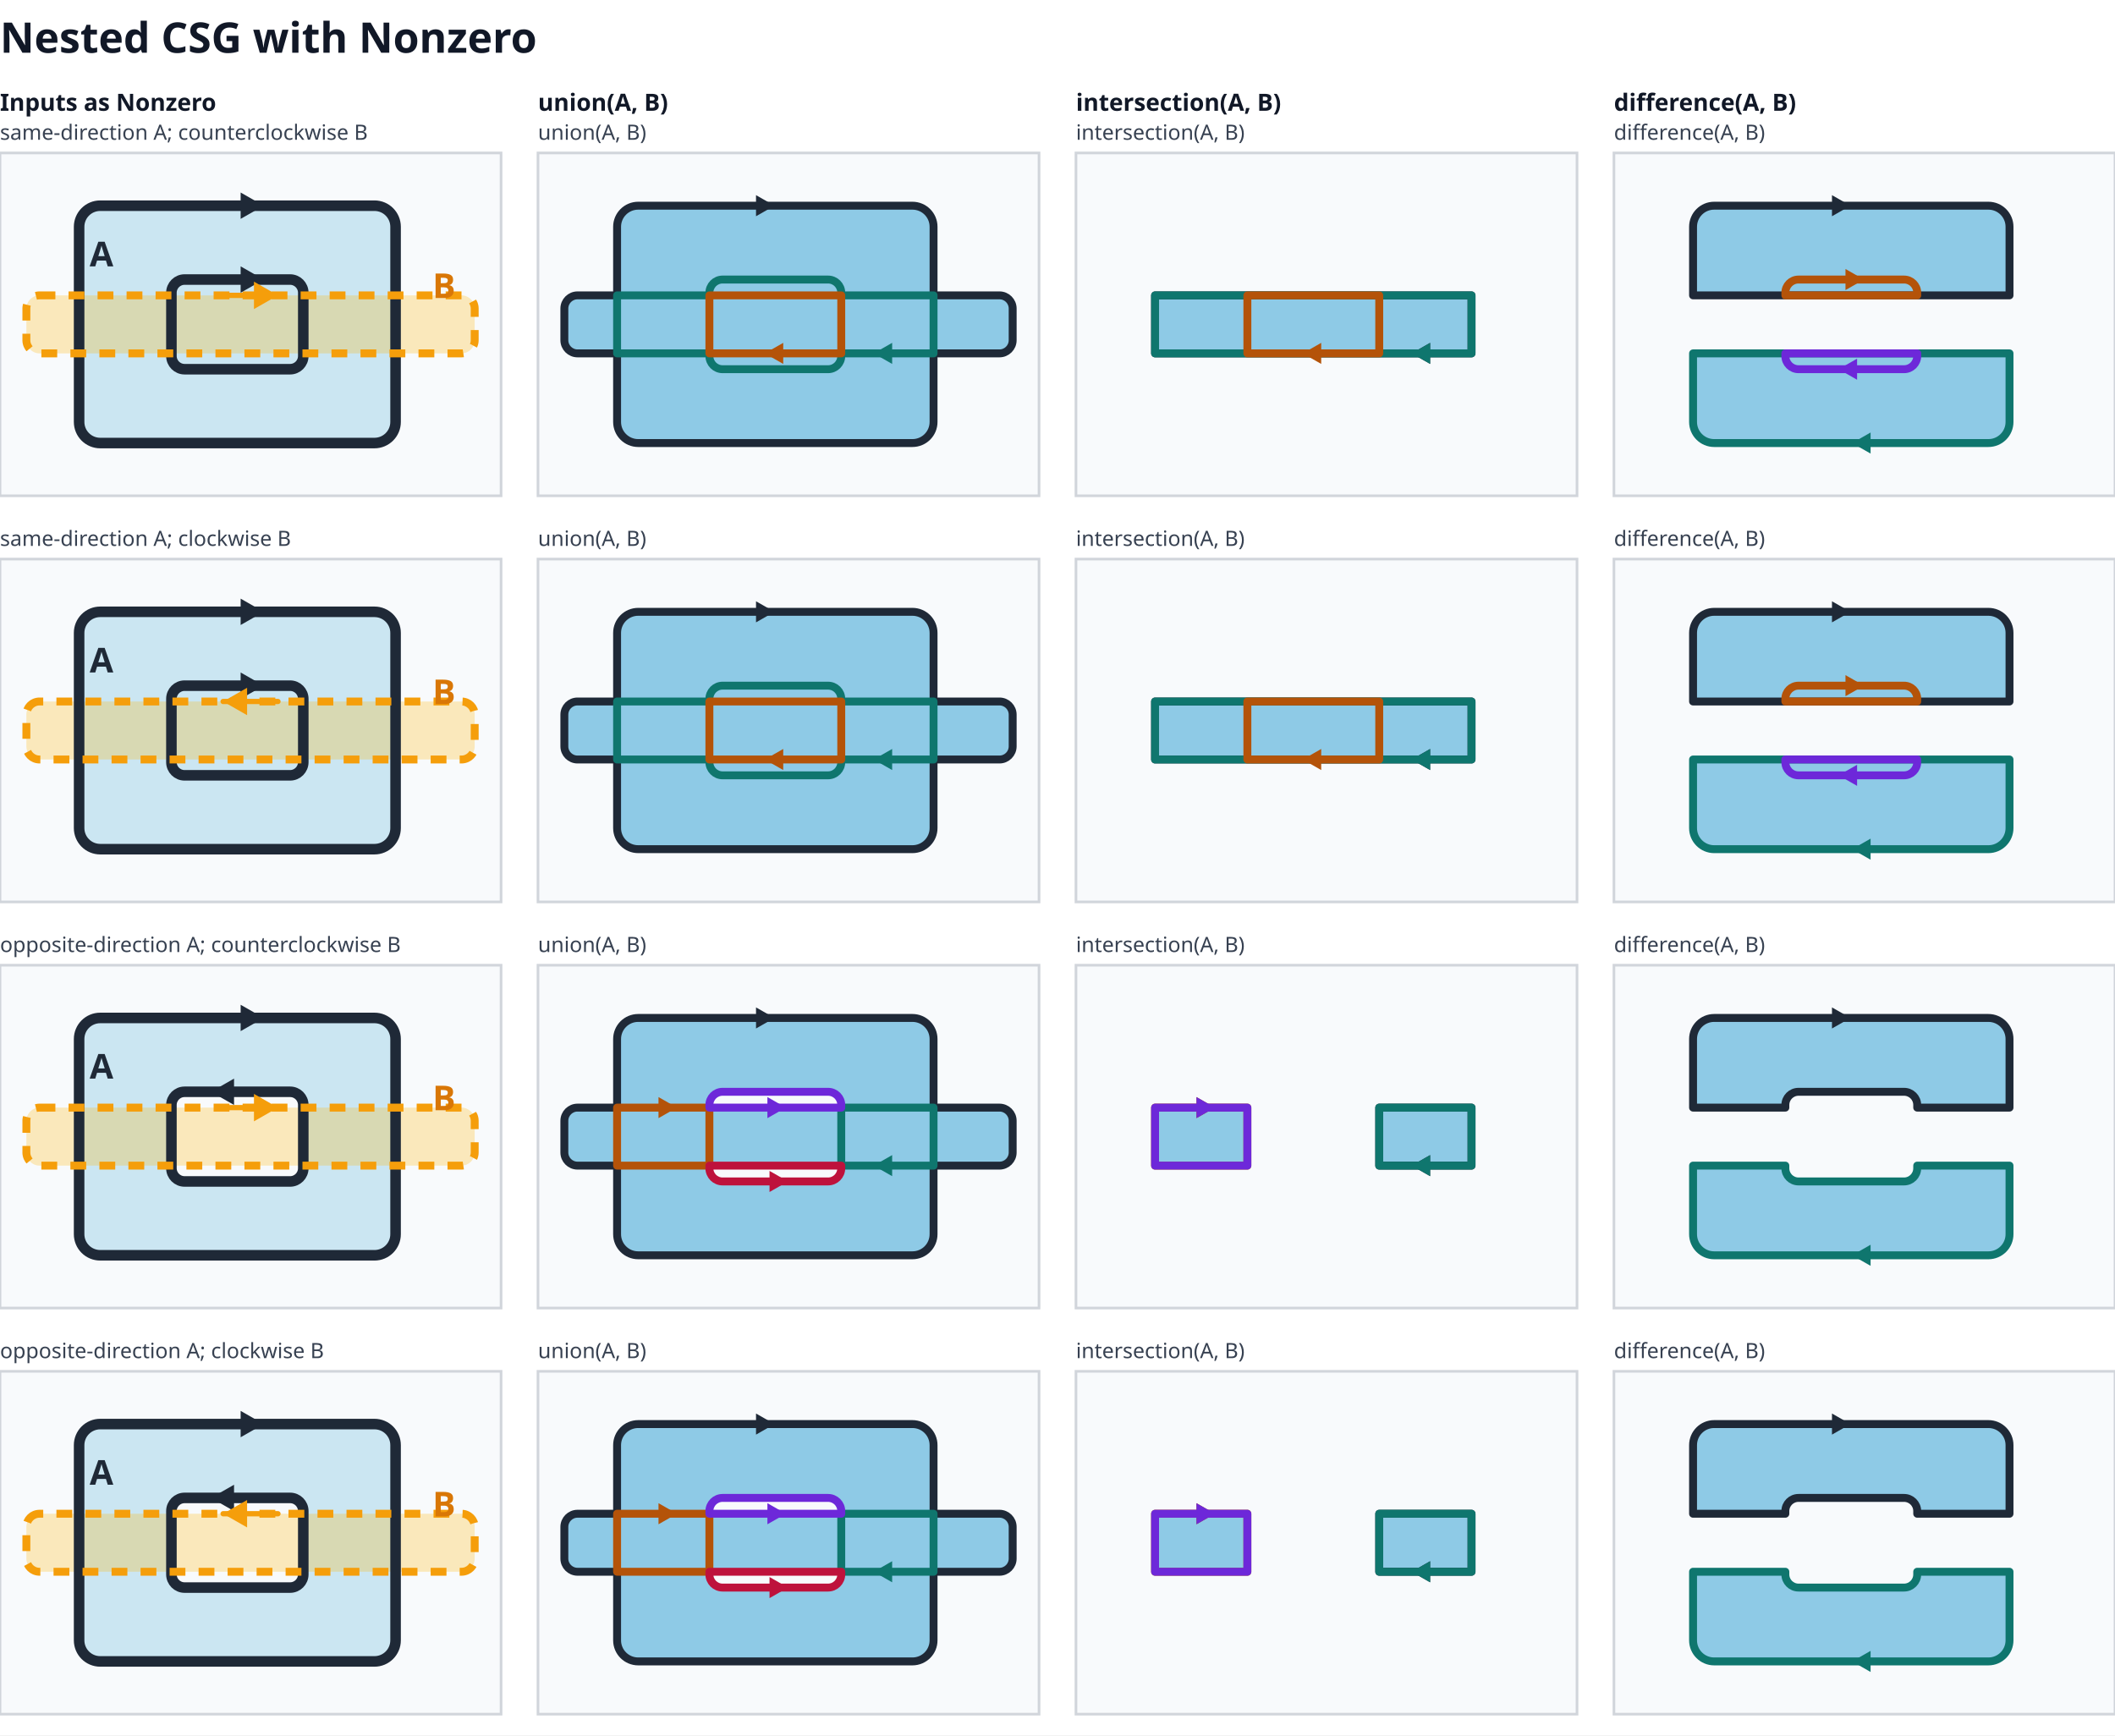
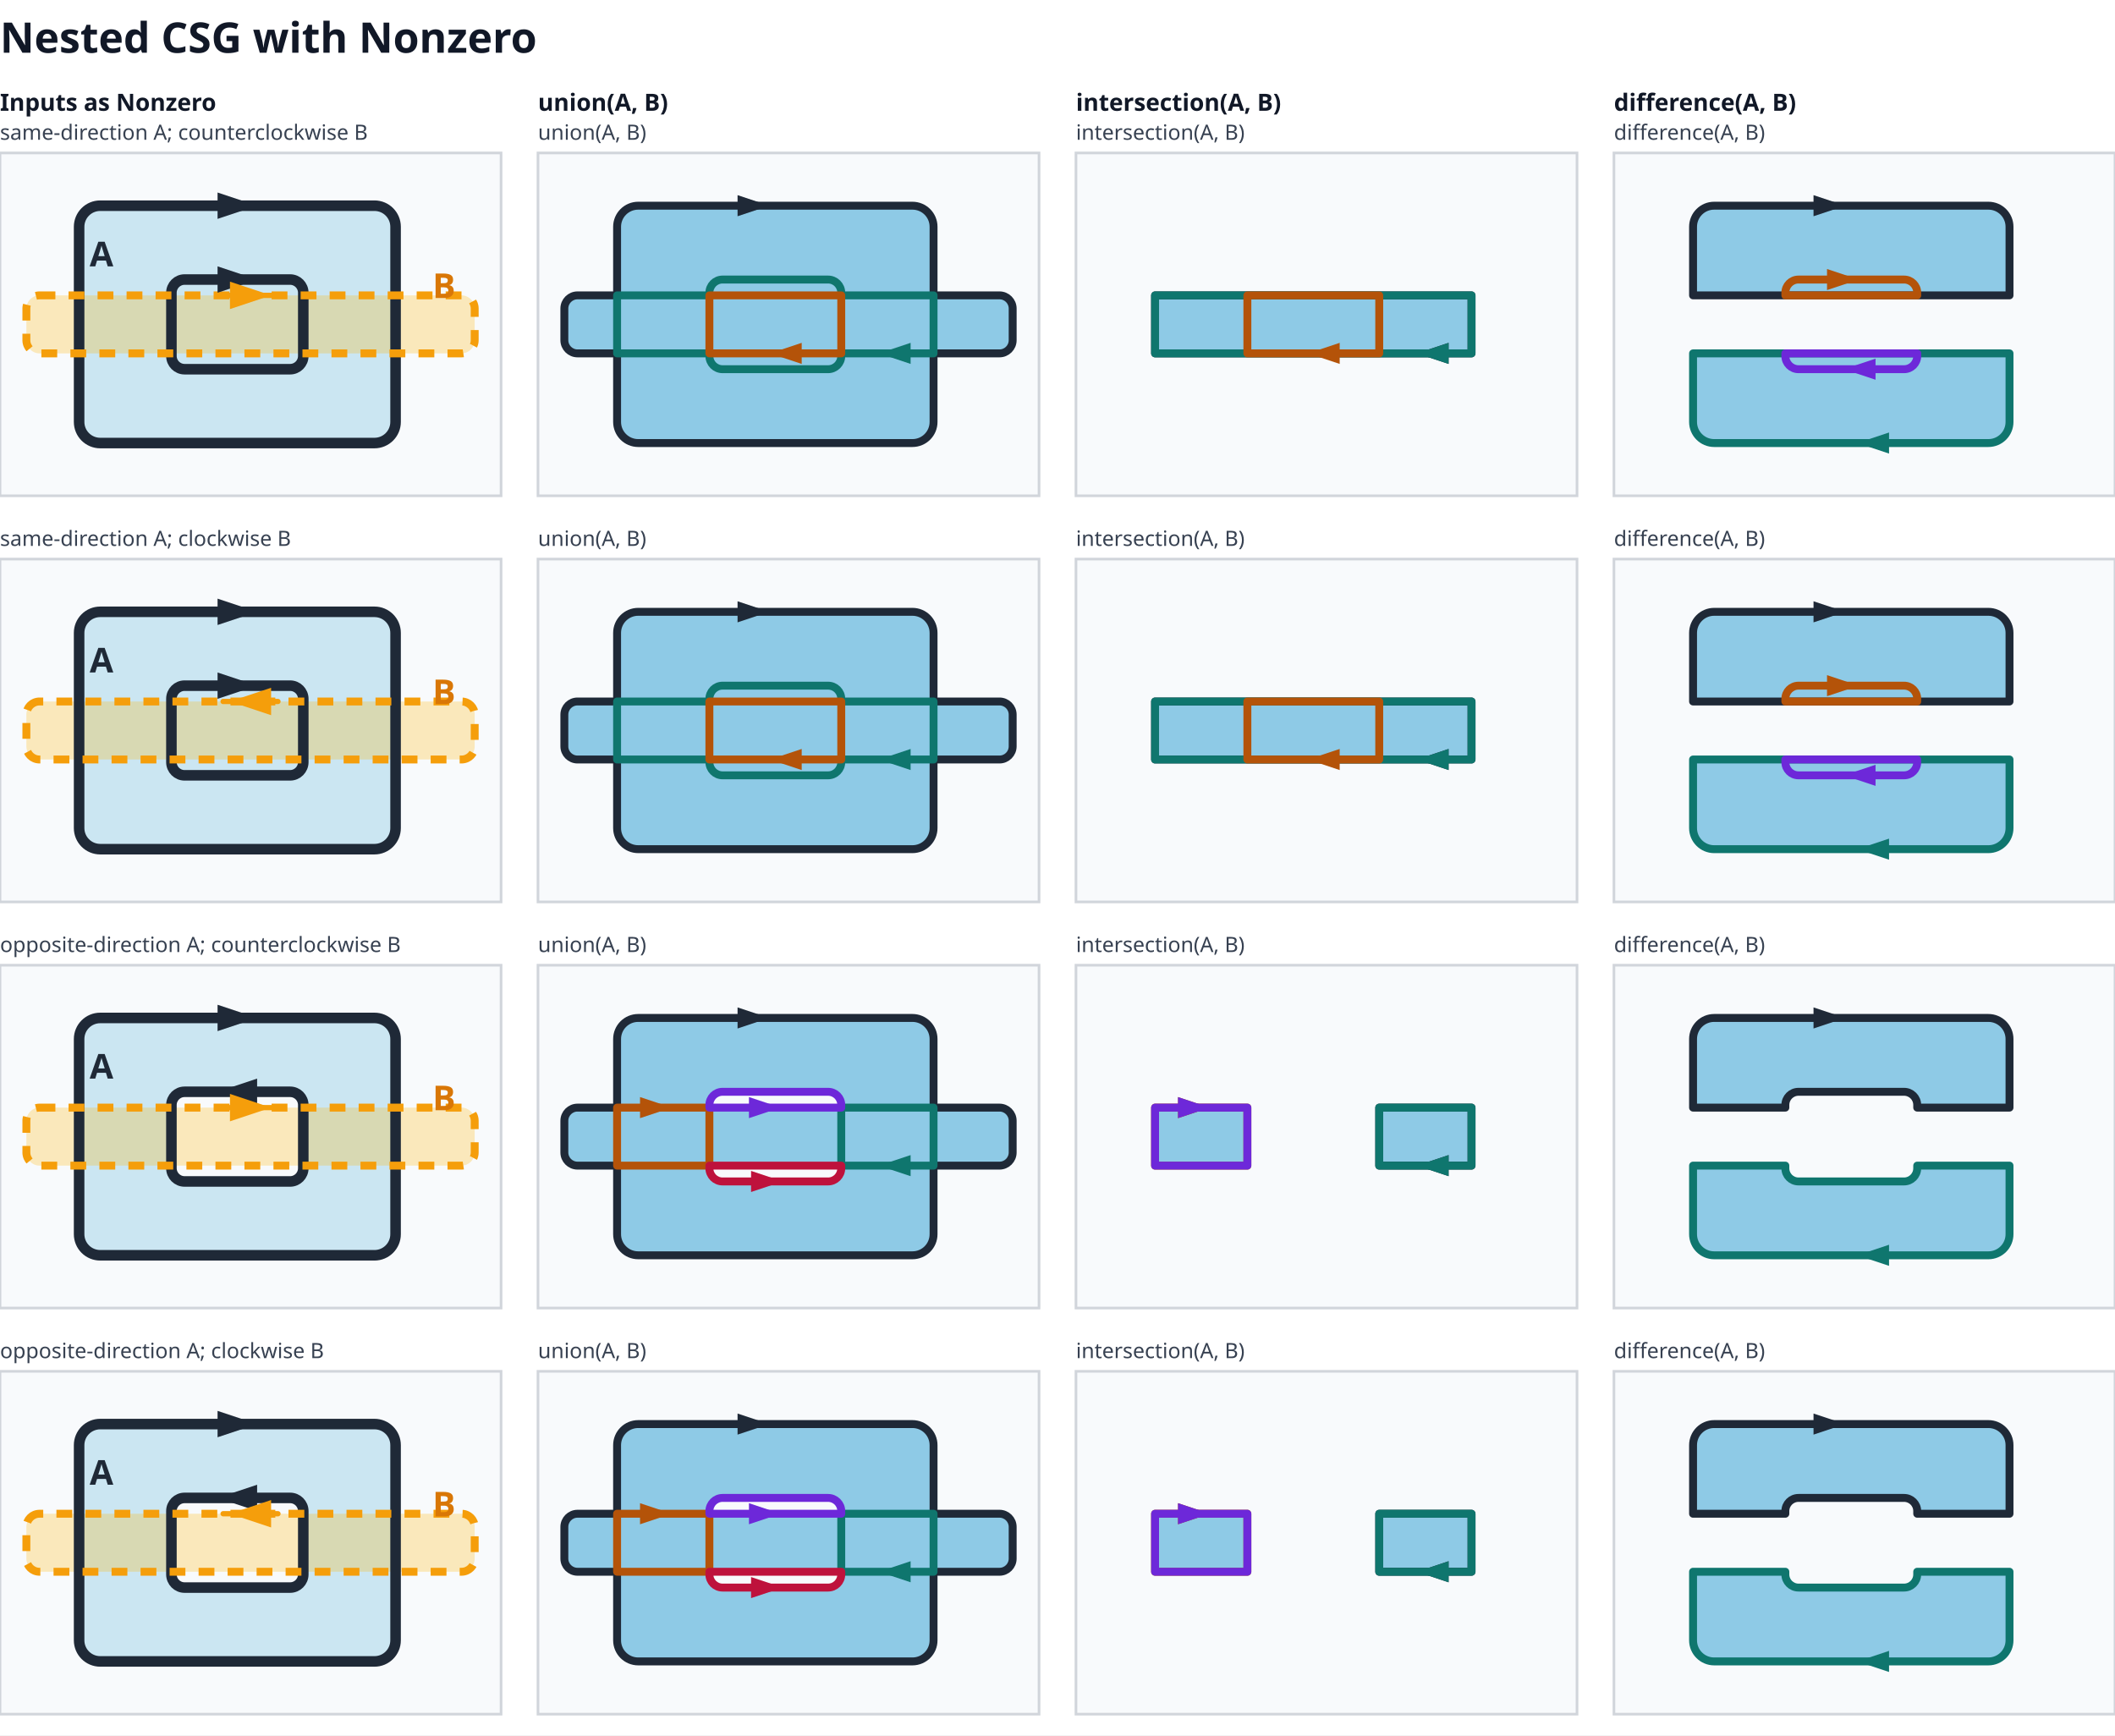
<svg xmlns="http://www.w3.org/2000/svg" viewBox="0 0 802 658">
  <rect x="0" y="0" width="802" height="658" style="fill: #ffffff; stroke: none" />
  <text x="0" y="20" font-size="16" style="fill: #111827; font-family: system-ui, sans-serif; font-weight: 700">Nested CSG with Nonzero</text>
  <text x="0" y="42" font-size="9" style="fill: #111827; font-family: system-ui, sans-serif; font-weight: 700">Inputs as Nonzero</text>
  <text x="204" y="42" font-size="9" style="fill: #111827; font-family: system-ui, sans-serif; font-weight: 700">union(A, B)</text>
  <text x="408" y="42" font-size="9" style="fill: #111827; font-family: system-ui, sans-serif; font-weight: 700">intersection(A, B)</text>
  <text x="612" y="42" font-size="9" style="fill: #111827; font-family: system-ui, sans-serif; font-weight: 700">difference(A, B)</text>
  <rect x="0" y="58" width="190" height="130" style="fill: #f8fafc; stroke: #d1d5db; stroke-width: 1" />
  <text x="0" y="53" font-size="8" style="fill: #374151; font-family: system-ui, sans-serif">same-direction A; counterclockwise B</text>
  <path d="M 38 78 H 142 A 8 8 0 0 1 150 86 V 160 A 8 8 0 0 1 142 168 H 38 A 8 8 0 0 1 30 160 V 86 A 8 8 0 0 1 38 78 Z M 70 106 H 110 A 5 5 0 0 1 115 111 V 135 A 5 5 0 0 1 110 140 H 70 A 5 5 0 0 1 65 135 V 111 A 5 5 0 0 1 70 106 Z" style="fill: rgba(142, 202, 230, 0.42); fill-rule: nonzero; stroke: none" />
  <path d="M 15 112 H 175 A 5 5 0 0 1 180 117 V 129 A 5 5 0 0 1 175 134 H 15 A 5 5 0 0 1 10 129 V 117 A 5 5 0 0 1 15 112 Z" style="fill: rgba(255, 183, 3, 0.26); fill-rule: nonzero; stroke: none" />
  <path d="M 38 78 H 142 A 8 8 0 0 1 150 86 V 160 A 8 8 0 0 1 142 168 H 38 A 8 8 0 0 1 30 160 V 86 A 8 8 0 0 1 38 78 Z M 70 106 H 110 A 5 5 0 0 1 115 111 V 135 A 5 5 0 0 1 110 140 H 70 A 5 5 0 0 1 65 135 V 111 A 5 5 0 0 1 70 106 Z" style="fill: none; stroke: #1f2937; stroke-width: 4; stroke-linejoin: round" />
  <path d="M 15 112 H 175 A 5 5 0 0 1 180 117 V 129 A 5 5 0 0 1 175 134 H 15 A 5 5 0 0 1 10 129 V 117 A 5 5 0 0 1 15 112 Z" style="fill: none; stroke: #f59e0b; stroke-width: 3; stroke-dasharray: 6 5; stroke-linejoin: round" />
  <text x="34" y="101" font-size="13" style="fill: #1f2937; font-family: system-ui, sans-serif; font-weight: 700">A</text>
  <text x="164" y="113" font-size="13" style="fill: #d97706; font-family: system-ui, sans-serif; font-weight: 700">B</text>
  <path d="M 80 78 H 100" style="fill: none; stroke: #1f2937; stroke-width: 2; stroke-linecap: round" />
-   <path d="M 100 78 L 91.25 83 V 73 Z" style="fill: #1f2937; stroke: none" />
+   <path d="M 97.5 78 L 82.5 83 V 73 Z" style="fill: #1f2937; stroke: none" />
  <path d="M 80 106 H 100" style="fill: none; stroke: #1f2937; stroke-width: 2; stroke-linecap: round" />
-   <path d="M 100 106 L 91.25 111 V 101 Z" style="fill: #1f2937; stroke: none" />
+   <path d="M 97.5 106 L 82.5 111 V 101 Z" style="fill: #1f2937; stroke: none" />
  <path d="M 84.6 112 H 105.4" style="fill: none; stroke: #f59e0b; stroke-width: 2; stroke-linecap: round" />
-   <path d="M 105.4 112 L 96.3 117.2 V 106.8 Z" style="fill: #f59e0b; stroke: none" />
+   <path d="M 102.8 112 L 87.2 117.2 V 106.8 Z" style="fill: #f59e0b; stroke: none" />
  <rect x="204" y="58" width="190" height="130" style="fill: #f8fafc; stroke: #d1d5db; stroke-width: 1" />
  <text x="204" y="53" font-size="8" style="fill: #374151; font-family: system-ui, sans-serif">union(A, B)</text>
  <path d="M 242 78 H 346 A 8 8 0 0 1 354 86 V 112 H 379 A 5 5 0 0 1 384 117 V 129 A 5 5 0 0 1 379 134 H 354 V 160 A 8 8 0 0 1 346 168 H 242 A 8 8 0 0 1 234 160 V 134 H 219 A 5 5 0 0 1 214 129 V 117 A 5 5 0 0 1 219 112 H 234 V 86 A 8 8 0 0 1 242 78 Z M 354 112 V 134 H 319 V 135 A 5 5 0 0 1 314 140 H 274 A 5 5 0 0 1 269 135 V 134 H 234 V 112 H 269 V 111 A 5 5 0 0 1 274 106 H 314 A 5 5 0 0 1 319 111 V 112 Z M 319 112 V 134 H 269 V 112 Z" style="fill: #8ecae6; fill-rule: nonzero; stroke: none" />
  <path d="M 242 78 H 346 A 8 8 0 0 1 354 86 V 112 H 379 A 5 5 0 0 1 384 117 V 129 A 5 5 0 0 1 379 134 H 354 V 160 A 8 8 0 0 1 346 168 H 242 A 8 8 0 0 1 234 160 V 134 H 219 A 5 5 0 0 1 214 129 V 117 A 5 5 0 0 1 219 112 H 234 V 86 A 8 8 0 0 1 242 78 Z" style="fill: none; stroke: #1f2937; stroke-width: 3.0; stroke-linejoin: round" />
  <path d="M 277.68 78 H 293.68" style="fill: none; stroke: #1f2937; stroke-width: 2; stroke-linecap: round" />
-   <path d="M 293.68 78 L 286.68 82 V 74 Z" style="fill: #1f2937; stroke: none" />
+   <path d="M 291.68 78 L 279.68 82 V 74 Z" style="fill: #1f2937; stroke: none" />
  <path d="M 354 112 V 134 H 319 V 135 A 5 5 0 0 1 314 140 H 274 A 5 5 0 0 1 269 135 V 134 H 234 V 112 H 269 V 111 A 5 5 0 0 1 274 106 H 314 A 5 5 0 0 1 319 111 V 112 Z" style="fill: none; stroke: #0f766e; stroke-width: 3.0; stroke-linejoin: round" />
  <path d="M 347.3 134 H 331.3" style="fill: none; stroke: #0f766e; stroke-width: 2; stroke-linecap: round" />
-   <path d="M 331.3 134 L 338.3 130 V 138 Z" style="fill: #0f766e; stroke: none" />
+   <path d="M 333.3 134 L 345.3 130 V 138 Z" style="fill: #0f766e; stroke: none" />
  <path d="M 319 112 V 134 H 269 V 112 Z" style="fill: none; stroke: #b45309; stroke-width: 3.0; stroke-linejoin: round" />
  <path d="M 306 134 H 290" style="fill: none; stroke: #b45309; stroke-width: 2; stroke-linecap: round" />
-   <path d="M 290 134 L 297 130 V 138 Z" style="fill: #b45309; stroke: none" />
+   <path d="M 292 134 L 304 130 V 138 Z" style="fill: #b45309; stroke: none" />
  <rect x="408" y="58" width="190" height="130" style="fill: #f8fafc; stroke: #d1d5db; stroke-width: 1" />
  <text x="408" y="53" font-size="8" style="fill: #374151; font-family: system-ui, sans-serif">intersection(A, B)</text>
  <path d="M 558 112 V 134 H 523 H 473 H 438 V 112 H 473 H 523 Z M 558 112 V 134 H 523 H 473 H 438 V 112 H 473 H 523 Z M 523 112 V 134 H 473 V 112 Z" style="fill: #8ecae6; fill-rule: nonzero; stroke: none" />
  <path d="M 558 112 V 134 H 523 H 473 H 438 V 112 H 473 H 523 Z" style="fill: none; stroke: #1f2937; stroke-width: 3.0; stroke-linejoin: round" />
  <path d="M 551.3 134 H 535.3" style="fill: none; stroke: #1f2937; stroke-width: 2; stroke-linecap: round" />
-   <path d="M 535.3 134 L 542.3 130 V 138 Z" style="fill: #1f2937; stroke: none" />
+   <path d="M 537.3 134 L 549.3 130 V 138 Z" style="fill: #1f2937; stroke: none" />
  <path d="M 558 112 V 134 H 523 H 473 H 438 V 112 H 473 H 523 Z" style="fill: none; stroke: #0f766e; stroke-width: 3.0; stroke-linejoin: round" />
  <path d="M 551.3 134 H 535.3" style="fill: none; stroke: #0f766e; stroke-width: 2; stroke-linecap: round" />
-   <path d="M 535.3 134 L 542.3 130 V 138 Z" style="fill: #0f766e; stroke: none" />
+   <path d="M 537.3 134 L 549.3 130 V 138 Z" style="fill: #0f766e; stroke: none" />
  <path d="M 523 112 V 134 H 473 V 112 Z" style="fill: none; stroke: #b45309; stroke-width: 3.0; stroke-linejoin: round" />
  <path d="M 510 134 H 494" style="fill: none; stroke: #b45309; stroke-width: 2; stroke-linecap: round" />
-   <path d="M 494 134 L 501 130 V 138 Z" style="fill: #b45309; stroke: none" />
+   <path d="M 496 134 L 508 130 V 138 Z" style="fill: #b45309; stroke: none" />
  <rect x="612" y="58" width="190" height="130" style="fill: #f8fafc; stroke: #d1d5db; stroke-width: 1" />
  <text x="612" y="53" font-size="8" style="fill: #374151; font-family: system-ui, sans-serif">difference(A, B)</text>
  <path d="M 650 78 H 754 A 8 8 0 0 1 762 86 V 112 H 727 H 677 H 642 V 86 A 8 8 0 0 1 650 78 Z M 762 134 V 160 A 8 8 0 0 1 754 168 H 650 A 8 8 0 0 1 642 160 V 134 H 677 H 727 Z M 682 106 H 722 A 5 5 0 0 1 727 111 V 112 H 677 V 111 A 5 5 0 0 1 682 106 Z M 727 134 V 135 A 5 5 0 0 1 722 140 H 682 A 5 5 0 0 1 677 135 V 134 Z" style="fill: #8ecae6; fill-rule: nonzero; stroke: none" />
  <path d="M 650 78 H 754 A 8 8 0 0 1 762 86 V 112 H 727 H 677 H 642 V 86 A 8 8 0 0 1 650 78 Z" style="fill: none; stroke: #1f2937; stroke-width: 3.0; stroke-linejoin: round" />
  <path d="M 685.68 78 H 701.68" style="fill: none; stroke: #1f2937; stroke-width: 2; stroke-linecap: round" />
-   <path d="M 701.68 78 L 694.68 82 V 74 Z" style="fill: #1f2937; stroke: none" />
+   <path d="M 699.68 78 L 687.68 82 V 74 Z" style="fill: #1f2937; stroke: none" />
  <path d="M 762 134 V 160 A 8 8 0 0 1 754 168 H 650 A 8 8 0 0 1 642 160 V 134 H 677 H 727 Z" style="fill: none; stroke: #0f766e; stroke-width: 3.0; stroke-linejoin: round" />
  <path d="M 718.32 168 H 702.32" style="fill: none; stroke: #0f766e; stroke-width: 2; stroke-linecap: round" />
-   <path d="M 702.32 168 L 709.32 164 V 172 Z" style="fill: #0f766e; stroke: none" />
+   <path d="M 704.32 168 L 716.32 164 V 172 Z" style="fill: #0f766e; stroke: none" />
  <path d="M 682 106 H 722 A 5 5 0 0 1 727 111 V 112 H 677 V 111 A 5 5 0 0 1 682 106 Z" style="fill: none; stroke: #b45309; stroke-width: 3.0; stroke-linejoin: round" />
  <path d="M 690.8 106 H 706.8" style="fill: none; stroke: #b45309; stroke-width: 2; stroke-linecap: round" />
-   <path d="M 706.8 106 L 699.8 110 V 102 Z" style="fill: #b45309; stroke: none" />
+   <path d="M 704.8 106 L 692.8 110 V 102 Z" style="fill: #b45309; stroke: none" />
  <path d="M 727 134 V 135 A 5 5 0 0 1 722 140 H 682 A 5 5 0 0 1 677 135 V 134 Z" style="fill: none; stroke: #6d28d9; stroke-width: 3.0; stroke-linejoin: round" />
  <path d="M 713.2 140 H 697.2" style="fill: none; stroke: #6d28d9; stroke-width: 2; stroke-linecap: round" />
-   <path d="M 697.2 140 L 704.2 136 V 144 Z" style="fill: #6d28d9; stroke: none" />
+   <path d="M 699.2 140 L 711.2 136 V 144 Z" style="fill: #6d28d9; stroke: none" />
  <rect x="0" y="212" width="190" height="130" style="fill: #f8fafc; stroke: #d1d5db; stroke-width: 1" />
  <text x="0" y="207" font-size="8" style="fill: #374151; font-family: system-ui, sans-serif">same-direction A; clockwise B</text>
  <path d="M 38 232 H 142 A 8 8 0 0 1 150 240 V 314 A 8 8 0 0 1 142 322 H 38 A 8 8 0 0 1 30 314 V 240 A 8 8 0 0 1 38 232 Z M 70 260 H 110 A 5 5 0 0 1 115 265 V 289 A 5 5 0 0 1 110 294 H 70 A 5 5 0 0 1 65 289 V 265 A 5 5 0 0 1 70 260 Z" style="fill: rgba(142, 202, 230, 0.42); fill-rule: nonzero; stroke: none" />
  <path d="M 15 266 A 5 5 0 0 0 10 271 V 283 A 5 5 0 0 0 15 288 H 175 A 5 5 0 0 0 180 283 V 271 A 5 5 0 0 0 175 266 Z" style="fill: rgba(255, 183, 3, 0.26); fill-rule: nonzero; stroke: none" />
  <path d="M 38 232 H 142 A 8 8 0 0 1 150 240 V 314 A 8 8 0 0 1 142 322 H 38 A 8 8 0 0 1 30 314 V 240 A 8 8 0 0 1 38 232 Z M 70 260 H 110 A 5 5 0 0 1 115 265 V 289 A 5 5 0 0 1 110 294 H 70 A 5 5 0 0 1 65 289 V 265 A 5 5 0 0 1 70 260 Z" style="fill: none; stroke: #1f2937; stroke-width: 4; stroke-linejoin: round" />
  <path d="M 15 266 A 5 5 0 0 0 10 271 V 283 A 5 5 0 0 0 15 288 H 175 A 5 5 0 0 0 180 283 V 271 A 5 5 0 0 0 175 266 Z" style="fill: none; stroke: #f59e0b; stroke-width: 3; stroke-dasharray: 6 5; stroke-linejoin: round" />
  <text x="34" y="255" font-size="13" style="fill: #1f2937; font-family: system-ui, sans-serif; font-weight: 700">A</text>
  <text x="164" y="267" font-size="13" style="fill: #d97706; font-family: system-ui, sans-serif; font-weight: 700">B</text>
  <path d="M 80 232 H 100" style="fill: none; stroke: #1f2937; stroke-width: 2; stroke-linecap: round" />
-   <path d="M 100 232 L 91.25 237 V 227 Z" style="fill: #1f2937; stroke: none" />
+   <path d="M 97.5 232 L 82.5 237 V 227 Z" style="fill: #1f2937; stroke: none" />
  <path d="M 80 260 H 100" style="fill: none; stroke: #1f2937; stroke-width: 2; stroke-linecap: round" />
-   <path d="M 100 260 L 91.25 265 V 255 Z" style="fill: #1f2937; stroke: none" />
+   <path d="M 97.5 260 L 82.5 265 V 255 Z" style="fill: #1f2937; stroke: none" />
  <path d="M 105.4 266 H 84.6" style="fill: none; stroke: #f59e0b; stroke-width: 2; stroke-linecap: round" />
-   <path d="M 84.6 266 L 93.7 260.8 V 271.2 Z" style="fill: #f59e0b; stroke: none" />
+   <path d="M 87.2 266 L 102.8 260.8 V 271.2 Z" style="fill: #f59e0b; stroke: none" />
  <rect x="204" y="212" width="190" height="130" style="fill: #f8fafc; stroke: #d1d5db; stroke-width: 1" />
  <text x="204" y="207" font-size="8" style="fill: #374151; font-family: system-ui, sans-serif">union(A, B)</text>
  <path d="M 242 232 H 346 A 8 8 0 0 1 354 240 V 266 H 379 A 5 5 0 0 1 384 271 V 283 A 5 5 0 0 1 379 288 H 354 V 314 A 8 8 0 0 1 346 322 H 242 A 8 8 0 0 1 234 314 V 288 H 219 A 5 5 0 0 1 214 283 V 271 A 5 5 0 0 1 219 266 H 234 V 240 A 8 8 0 0 1 242 232 Z M 354 266 V 288 H 319 V 289 A 5 5 0 0 1 314 294 H 274 A 5 5 0 0 1 269 289 V 288 H 234 V 266 H 269 V 265 A 5 5 0 0 1 274 260 H 314 A 5 5 0 0 1 319 265 V 266 Z M 319 266 V 288 H 269 V 266 Z" style="fill: #8ecae6; fill-rule: nonzero; stroke: none" />
  <path d="M 242 232 H 346 A 8 8 0 0 1 354 240 V 266 H 379 A 5 5 0 0 1 384 271 V 283 A 5 5 0 0 1 379 288 H 354 V 314 A 8 8 0 0 1 346 322 H 242 A 8 8 0 0 1 234 314 V 288 H 219 A 5 5 0 0 1 214 283 V 271 A 5 5 0 0 1 219 266 H 234 V 240 A 8 8 0 0 1 242 232 Z" style="fill: none; stroke: #1f2937; stroke-width: 3.0; stroke-linejoin: round" />
  <path d="M 277.68 232 H 293.68" style="fill: none; stroke: #1f2937; stroke-width: 2; stroke-linecap: round" />
-   <path d="M 293.68 232 L 286.68 236 V 228 Z" style="fill: #1f2937; stroke: none" />
+   <path d="M 291.68 232 L 279.68 236 V 228 Z" style="fill: #1f2937; stroke: none" />
  <path d="M 354 266 V 288 H 319 V 289 A 5 5 0 0 1 314 294 H 274 A 5 5 0 0 1 269 289 V 288 H 234 V 266 H 269 V 265 A 5 5 0 0 1 274 260 H 314 A 5 5 0 0 1 319 265 V 266 Z" style="fill: none; stroke: #0f766e; stroke-width: 3.0; stroke-linejoin: round" />
  <path d="M 347.3 288 H 331.3" style="fill: none; stroke: #0f766e; stroke-width: 2; stroke-linecap: round" />
-   <path d="M 331.3 288 L 338.3 284 V 292 Z" style="fill: #0f766e; stroke: none" />
+   <path d="M 333.3 288 L 345.3 284 V 292 Z" style="fill: #0f766e; stroke: none" />
  <path d="M 319 266 V 288 H 269 V 266 Z" style="fill: none; stroke: #b45309; stroke-width: 3.0; stroke-linejoin: round" />
  <path d="M 306 288 H 290" style="fill: none; stroke: #b45309; stroke-width: 2; stroke-linecap: round" />
-   <path d="M 290 288 L 297 284 V 292 Z" style="fill: #b45309; stroke: none" />
+   <path d="M 292 288 L 304 284 V 292 Z" style="fill: #b45309; stroke: none" />
  <rect x="408" y="212" width="190" height="130" style="fill: #f8fafc; stroke: #d1d5db; stroke-width: 1" />
  <text x="408" y="207" font-size="8" style="fill: #374151; font-family: system-ui, sans-serif">intersection(A, B)</text>
  <path d="M 558 266 V 288 H 523 H 473 H 438 V 266 H 473 H 523 Z M 558 266 V 288 H 523 H 473 H 438 V 266 H 473 H 523 Z M 523 266 V 288 H 473 V 266 Z" style="fill: #8ecae6; fill-rule: nonzero; stroke: none" />
  <path d="M 558 266 V 288 H 523 H 473 H 438 V 266 H 473 H 523 Z" style="fill: none; stroke: #1f2937; stroke-width: 3.0; stroke-linejoin: round" />
  <path d="M 551.3 288 H 535.3" style="fill: none; stroke: #1f2937; stroke-width: 2; stroke-linecap: round" />
-   <path d="M 535.3 288 L 542.3 284 V 292 Z" style="fill: #1f2937; stroke: none" />
+   <path d="M 537.3 288 L 549.3 284 V 292 Z" style="fill: #1f2937; stroke: none" />
  <path d="M 558 266 V 288 H 523 H 473 H 438 V 266 H 473 H 523 Z" style="fill: none; stroke: #0f766e; stroke-width: 3.0; stroke-linejoin: round" />
  <path d="M 551.3 288 H 535.3" style="fill: none; stroke: #0f766e; stroke-width: 2; stroke-linecap: round" />
-   <path d="M 535.3 288 L 542.3 284 V 292 Z" style="fill: #0f766e; stroke: none" />
+   <path d="M 537.3 288 L 549.3 284 V 292 Z" style="fill: #0f766e; stroke: none" />
  <path d="M 523 266 V 288 H 473 V 266 Z" style="fill: none; stroke: #b45309; stroke-width: 3.0; stroke-linejoin: round" />
  <path d="M 510 288 H 494" style="fill: none; stroke: #b45309; stroke-width: 2; stroke-linecap: round" />
-   <path d="M 494 288 L 501 284 V 292 Z" style="fill: #b45309; stroke: none" />
+   <path d="M 496 288 L 508 284 V 292 Z" style="fill: #b45309; stroke: none" />
  <rect x="612" y="212" width="190" height="130" style="fill: #f8fafc; stroke: #d1d5db; stroke-width: 1" />
  <text x="612" y="207" font-size="8" style="fill: #374151; font-family: system-ui, sans-serif">difference(A, B)</text>
  <path d="M 650 232 H 754 A 8 8 0 0 1 762 240 V 266 H 727 H 677 H 642 V 240 A 8 8 0 0 1 650 232 Z M 762 288 V 314 A 8 8 0 0 1 754 322 H 650 A 8 8 0 0 1 642 314 V 288 H 677 H 727 Z M 682 260 H 722 A 5 5 0 0 1 727 265 V 266 H 677 V 265 A 5 5 0 0 1 682 260 Z M 727 288 V 289 A 5 5 0 0 1 722 294 H 682 A 5 5 0 0 1 677 289 V 288 Z" style="fill: #8ecae6; fill-rule: nonzero; stroke: none" />
  <path d="M 650 232 H 754 A 8 8 0 0 1 762 240 V 266 H 727 H 677 H 642 V 240 A 8 8 0 0 1 650 232 Z" style="fill: none; stroke: #1f2937; stroke-width: 3.0; stroke-linejoin: round" />
  <path d="M 685.68 232 H 701.68" style="fill: none; stroke: #1f2937; stroke-width: 2; stroke-linecap: round" />
-   <path d="M 701.68 232 L 694.68 236 V 228 Z" style="fill: #1f2937; stroke: none" />
+   <path d="M 699.68 232 L 687.68 236 V 228 Z" style="fill: #1f2937; stroke: none" />
  <path d="M 762 288 V 314 A 8 8 0 0 1 754 322 H 650 A 8 8 0 0 1 642 314 V 288 H 677 H 727 Z" style="fill: none; stroke: #0f766e; stroke-width: 3.0; stroke-linejoin: round" />
  <path d="M 718.32 322 H 702.32" style="fill: none; stroke: #0f766e; stroke-width: 2; stroke-linecap: round" />
-   <path d="M 702.32 322 L 709.32 318 V 326 Z" style="fill: #0f766e; stroke: none" />
+   <path d="M 704.32 322 L 716.32 318 V 326 Z" style="fill: #0f766e; stroke: none" />
  <path d="M 682 260 H 722 A 5 5 0 0 1 727 265 V 266 H 677 V 265 A 5 5 0 0 1 682 260 Z" style="fill: none; stroke: #b45309; stroke-width: 3.0; stroke-linejoin: round" />
  <path d="M 690.8 260 H 706.8" style="fill: none; stroke: #b45309; stroke-width: 2; stroke-linecap: round" />
-   <path d="M 706.8 260 L 699.8 264 V 256 Z" style="fill: #b45309; stroke: none" />
+   <path d="M 704.8 260 L 692.8 264 V 256 Z" style="fill: #b45309; stroke: none" />
  <path d="M 727 288 V 289 A 5 5 0 0 1 722 294 H 682 A 5 5 0 0 1 677 289 V 288 Z" style="fill: none; stroke: #6d28d9; stroke-width: 3.0; stroke-linejoin: round" />
  <path d="M 713.2 294 H 697.2" style="fill: none; stroke: #6d28d9; stroke-width: 2; stroke-linecap: round" />
-   <path d="M 697.2 294 L 704.2 290 V 298 Z" style="fill: #6d28d9; stroke: none" />
+   <path d="M 699.2 294 L 711.2 290 V 298 Z" style="fill: #6d28d9; stroke: none" />
  <rect x="0" y="366" width="190" height="130" style="fill: #f8fafc; stroke: #d1d5db; stroke-width: 1" />
  <text x="0" y="361" font-size="8" style="fill: #374151; font-family: system-ui, sans-serif">opposite-direction A; counterclockwise B</text>
  <path d="M 38 386 H 142 A 8 8 0 0 1 150 394 V 468 A 8 8 0 0 1 142 476 H 38 A 8 8 0 0 1 30 468 V 394 A 8 8 0 0 1 38 386 Z M 70 414 A 5 5 0 0 0 65 419 V 443 A 5 5 0 0 0 70 448 H 110 A 5 5 0 0 0 115 443 V 419 A 5 5 0 0 0 110 414 Z" style="fill: rgba(142, 202, 230, 0.42); fill-rule: nonzero; stroke: none" />
  <path d="M 15 420 H 175 A 5 5 0 0 1 180 425 V 437 A 5 5 0 0 1 175 442 H 15 A 5 5 0 0 1 10 437 V 425 A 5 5 0 0 1 15 420 Z" style="fill: rgba(255, 183, 3, 0.26); fill-rule: nonzero; stroke: none" />
  <path d="M 38 386 H 142 A 8 8 0 0 1 150 394 V 468 A 8 8 0 0 1 142 476 H 38 A 8 8 0 0 1 30 468 V 394 A 8 8 0 0 1 38 386 Z M 70 414 A 5 5 0 0 0 65 419 V 443 A 5 5 0 0 0 70 448 H 110 A 5 5 0 0 0 115 443 V 419 A 5 5 0 0 0 110 414 Z" style="fill: none; stroke: #1f2937; stroke-width: 4; stroke-linejoin: round" />
  <path d="M 15 420 H 175 A 5 5 0 0 1 180 425 V 437 A 5 5 0 0 1 175 442 H 15 A 5 5 0 0 1 10 437 V 425 A 5 5 0 0 1 15 420 Z" style="fill: none; stroke: #f59e0b; stroke-width: 3; stroke-dasharray: 6 5; stroke-linejoin: round" />
  <text x="34" y="409" font-size="13" style="fill: #1f2937; font-family: system-ui, sans-serif; font-weight: 700">A</text>
  <text x="164" y="421" font-size="13" style="fill: #d97706; font-family: system-ui, sans-serif; font-weight: 700">B</text>
  <path d="M 80 386 H 100" style="fill: none; stroke: #1f2937; stroke-width: 2; stroke-linecap: round" />
-   <path d="M 100 386 L 91.25 391 V 381 Z" style="fill: #1f2937; stroke: none" />
+   <path d="M 97.5 386 L 82.5 391 V 381 Z" style="fill: #1f2937; stroke: none" />
  <path d="M 100 414 H 80" style="fill: none; stroke: #1f2937; stroke-width: 2; stroke-linecap: round" />
-   <path d="M 80 414 L 88.75 409 V 419 Z" style="fill: #1f2937; stroke: none" />
+   <path d="M 82.5 414 L 97.5 409 V 419 Z" style="fill: #1f2937; stroke: none" />
  <path d="M 84.6 420 H 105.4" style="fill: none; stroke: #f59e0b; stroke-width: 2; stroke-linecap: round" />
-   <path d="M 105.4 420 L 96.3 425.2 V 414.8 Z" style="fill: #f59e0b; stroke: none" />
+   <path d="M 102.8 420 L 87.2 425.2 V 414.8 Z" style="fill: #f59e0b; stroke: none" />
  <rect x="204" y="366" width="190" height="130" style="fill: #f8fafc; stroke: #d1d5db; stroke-width: 1" />
  <text x="204" y="361" font-size="8" style="fill: #374151; font-family: system-ui, sans-serif">union(A, B)</text>
  <path d="M 242 386 H 346 A 8 8 0 0 1 354 394 V 420 H 379 A 5 5 0 0 1 384 425 V 437 A 5 5 0 0 1 379 442 H 354 V 468 A 8 8 0 0 1 346 476 H 242 A 8 8 0 0 1 234 468 V 442 H 219 A 5 5 0 0 1 214 437 V 425 A 5 5 0 0 1 219 420 H 234 V 394 A 8 8 0 0 1 242 386 Z M 354 420 V 442 H 319 V 420 Z M 234 442 V 420 H 269 V 442 Z M 274 414 A 5 5 0 0 0 269 419 V 420 H 319 V 419 A 5 5 0 0 0 314 414 Z M 269 442 V 443 A 5 5 0 0 0 274 448 H 314 A 5 5 0 0 0 319 443 V 442 Z" style="fill: #8ecae6; fill-rule: nonzero; stroke: none" />
  <path d="M 242 386 H 346 A 8 8 0 0 1 354 394 V 420 H 379 A 5 5 0 0 1 384 425 V 437 A 5 5 0 0 1 379 442 H 354 V 468 A 8 8 0 0 1 346 476 H 242 A 8 8 0 0 1 234 468 V 442 H 219 A 5 5 0 0 1 214 437 V 425 A 5 5 0 0 1 219 420 H 234 V 394 A 8 8 0 0 1 242 386 Z" style="fill: none; stroke: #1f2937; stroke-width: 3.0; stroke-linejoin: round" />
  <path d="M 277.68 386 H 293.68" style="fill: none; stroke: #1f2937; stroke-width: 2; stroke-linecap: round" />
-   <path d="M 293.68 386 L 286.68 390 V 382 Z" style="fill: #1f2937; stroke: none" />
+   <path d="M 291.68 386 L 279.68 390 V 382 Z" style="fill: #1f2937; stroke: none" />
  <path d="M 354 420 V 442 H 319 V 420 Z" style="fill: none; stroke: #0f766e; stroke-width: 3.0; stroke-linejoin: round" />
  <path d="M 347.3 442 H 331.3" style="fill: none; stroke: #0f766e; stroke-width: 2; stroke-linecap: round" />
-   <path d="M 331.3 442 L 338.3 438 V 446 Z" style="fill: #0f766e; stroke: none" />
+   <path d="M 333.3 442 L 345.3 438 V 446 Z" style="fill: #0f766e; stroke: none" />
  <path d="M 234 442 V 420 H 269 V 442 Z" style="fill: none; stroke: #b45309; stroke-width: 3.0; stroke-linejoin: round" />
  <path d="M 240.7 420 H 256.7" style="fill: none; stroke: #b45309; stroke-width: 2; stroke-linecap: round" />
-   <path d="M 256.7 420 L 249.7 424 V 416 Z" style="fill: #b45309; stroke: none" />
+   <path d="M 254.7 420 L 242.7 424 V 416 Z" style="fill: #b45309; stroke: none" />
  <path d="M 274 414 A 5 5 0 0 0 269 419 V 420 H 319 V 419 A 5 5 0 0 0 314 414 Z" style="fill: none; stroke: #6d28d9; stroke-width: 3.0; stroke-linejoin: round" />
  <path d="M 282 420 H 298" style="fill: none; stroke: #6d28d9; stroke-width: 2; stroke-linecap: round" />
-   <path d="M 298 420 L 291 424 V 416 Z" style="fill: #6d28d9; stroke: none" />
+   <path d="M 296 420 L 284 424 V 416 Z" style="fill: #6d28d9; stroke: none" />
  <path d="M 269 442 V 443 A 5 5 0 0 0 274 448 H 314 A 5 5 0 0 0 319 443 V 442 Z" style="fill: none; stroke: #be123c; stroke-width: 3.0; stroke-linejoin: round" />
  <path d="M 282.8 448 H 298.8" style="fill: none; stroke: #be123c; stroke-width: 2; stroke-linecap: round" />
-   <path d="M 298.8 448 L 291.8 452 V 444 Z" style="fill: #be123c; stroke: none" />
+   <path d="M 296.8 448 L 284.8 452 V 444 Z" style="fill: #be123c; stroke: none" />
  <rect x="408" y="366" width="190" height="130" style="fill: #f8fafc; stroke: #d1d5db; stroke-width: 1" />
  <text x="408" y="361" font-size="8" style="fill: #374151; font-family: system-ui, sans-serif">intersection(A, B)</text>
  <path d="M 558 420 V 442 H 523 V 420 Z M 558 420 V 442 H 523 V 420 Z M 438 442 V 420 H 473 V 442 Z M 438 442 V 420 H 473 V 442 Z" style="fill: #8ecae6; fill-rule: nonzero; stroke: none" />
  <path d="M 558 420 V 442 H 523 V 420 Z" style="fill: none; stroke: #1f2937; stroke-width: 3.0; stroke-linejoin: round" />
  <path d="M 551.3 442 H 535.3" style="fill: none; stroke: #1f2937; stroke-width: 2; stroke-linecap: round" />
-   <path d="M 535.3 442 L 542.3 438 V 446 Z" style="fill: #1f2937; stroke: none" />
+   <path d="M 537.3 442 L 549.3 438 V 446 Z" style="fill: #1f2937; stroke: none" />
  <path d="M 558 420 V 442 H 523 V 420 Z" style="fill: none; stroke: #0f766e; stroke-width: 3.0; stroke-linejoin: round" />
  <path d="M 551.3 442 H 535.3" style="fill: none; stroke: #0f766e; stroke-width: 2; stroke-linecap: round" />
-   <path d="M 535.3 442 L 542.3 438 V 446 Z" style="fill: #0f766e; stroke: none" />
+   <path d="M 537.3 442 L 549.3 438 V 446 Z" style="fill: #0f766e; stroke: none" />
  <path d="M 438 442 V 420 H 473 V 442 Z" style="fill: none; stroke: #b45309; stroke-width: 3.0; stroke-linejoin: round" />
  <path d="M 444.7 420 H 460.7" style="fill: none; stroke: #b45309; stroke-width: 2; stroke-linecap: round" />
-   <path d="M 460.7 420 L 453.7 424 V 416 Z" style="fill: #b45309; stroke: none" />
+   <path d="M 458.7 420 L 446.7 424 V 416 Z" style="fill: #b45309; stroke: none" />
  <path d="M 438 442 V 420 H 473 V 442 Z" style="fill: none; stroke: #6d28d9; stroke-width: 3.0; stroke-linejoin: round" />
  <path d="M 444.7 420 H 460.7" style="fill: none; stroke: #6d28d9; stroke-width: 2; stroke-linecap: round" />
-   <path d="M 460.7 420 L 453.7 424 V 416 Z" style="fill: #6d28d9; stroke: none" />
+   <path d="M 458.7 420 L 446.7 424 V 416 Z" style="fill: #6d28d9; stroke: none" />
  <rect x="612" y="366" width="190" height="130" style="fill: #f8fafc; stroke: #d1d5db; stroke-width: 1" />
  <text x="612" y="361" font-size="8" style="fill: #374151; font-family: system-ui, sans-serif">difference(A, B)</text>
  <path d="M 650 386 H 754 A 8 8 0 0 1 762 394 V 420 H 727 V 419 A 5 5 0 0 0 722 414 H 682 A 5 5 0 0 0 677 419 V 420 H 642 V 394 A 8 8 0 0 1 650 386 Z M 762 442 V 468 A 8 8 0 0 1 754 476 H 650 A 8 8 0 0 1 642 468 V 442 H 677 V 443 A 5 5 0 0 0 682 448 H 722 A 5 5 0 0 0 727 443 V 442 Z" style="fill: #8ecae6; fill-rule: nonzero; stroke: none" />
  <path d="M 650 386 H 754 A 8 8 0 0 1 762 394 V 420 H 727 V 419 A 5 5 0 0 0 722 414 H 682 A 5 5 0 0 0 677 419 V 420 H 642 V 394 A 8 8 0 0 1 650 386 Z" style="fill: none; stroke: #1f2937; stroke-width: 3.0; stroke-linejoin: round" />
  <path d="M 685.68 386 H 701.68" style="fill: none; stroke: #1f2937; stroke-width: 2; stroke-linecap: round" />
-   <path d="M 701.68 386 L 694.68 390 V 382 Z" style="fill: #1f2937; stroke: none" />
+   <path d="M 699.68 386 L 687.68 390 V 382 Z" style="fill: #1f2937; stroke: none" />
  <path d="M 762 442 V 468 A 8 8 0 0 1 754 476 H 650 A 8 8 0 0 1 642 468 V 442 H 677 V 443 A 5 5 0 0 0 682 448 H 722 A 5 5 0 0 0 727 443 V 442 Z" style="fill: none; stroke: #0f766e; stroke-width: 3.0; stroke-linejoin: round" />
  <path d="M 718.32 476 H 702.32" style="fill: none; stroke: #0f766e; stroke-width: 2; stroke-linecap: round" />
-   <path d="M 702.32 476 L 709.32 472 V 480 Z" style="fill: #0f766e; stroke: none" />
+   <path d="M 704.32 476 L 716.32 472 V 480 Z" style="fill: #0f766e; stroke: none" />
  <rect x="0" y="520" width="190" height="130" style="fill: #f8fafc; stroke: #d1d5db; stroke-width: 1" />
  <text x="0" y="515" font-size="8" style="fill: #374151; font-family: system-ui, sans-serif">opposite-direction A; clockwise B</text>
  <path d="M 38 540 H 142 A 8 8 0 0 1 150 548 V 622 A 8 8 0 0 1 142 630 H 38 A 8 8 0 0 1 30 622 V 548 A 8 8 0 0 1 38 540 Z M 70 568 A 5 5 0 0 0 65 573 V 597 A 5 5 0 0 0 70 602 H 110 A 5 5 0 0 0 115 597 V 573 A 5 5 0 0 0 110 568 Z" style="fill: rgba(142, 202, 230, 0.42); fill-rule: nonzero; stroke: none" />
  <path d="M 15 574 A 5 5 0 0 0 10 579 V 591 A 5 5 0 0 0 15 596 H 175 A 5 5 0 0 0 180 591 V 579 A 5 5 0 0 0 175 574 Z" style="fill: rgba(255, 183, 3, 0.26); fill-rule: nonzero; stroke: none" />
  <path d="M 38 540 H 142 A 8 8 0 0 1 150 548 V 622 A 8 8 0 0 1 142 630 H 38 A 8 8 0 0 1 30 622 V 548 A 8 8 0 0 1 38 540 Z M 70 568 A 5 5 0 0 0 65 573 V 597 A 5 5 0 0 0 70 602 H 110 A 5 5 0 0 0 115 597 V 573 A 5 5 0 0 0 110 568 Z" style="fill: none; stroke: #1f2937; stroke-width: 4; stroke-linejoin: round" />
  <path d="M 15 574 A 5 5 0 0 0 10 579 V 591 A 5 5 0 0 0 15 596 H 175 A 5 5 0 0 0 180 591 V 579 A 5 5 0 0 0 175 574 Z" style="fill: none; stroke: #f59e0b; stroke-width: 3; stroke-dasharray: 6 5; stroke-linejoin: round" />
  <text x="34" y="563" font-size="13" style="fill: #1f2937; font-family: system-ui, sans-serif; font-weight: 700">A</text>
  <text x="164" y="575" font-size="13" style="fill: #d97706; font-family: system-ui, sans-serif; font-weight: 700">B</text>
  <path d="M 80 540 H 100" style="fill: none; stroke: #1f2937; stroke-width: 2; stroke-linecap: round" />
-   <path d="M 100 540 L 91.25 545 V 535 Z" style="fill: #1f2937; stroke: none" />
+   <path d="M 97.5 540 L 82.5 545 V 535 Z" style="fill: #1f2937; stroke: none" />
  <path d="M 100 568 H 80" style="fill: none; stroke: #1f2937; stroke-width: 2; stroke-linecap: round" />
-   <path d="M 80 568 L 88.75 563 V 573 Z" style="fill: #1f2937; stroke: none" />
+   <path d="M 82.5 568 L 97.5 563 V 573 Z" style="fill: #1f2937; stroke: none" />
  <path d="M 105.4 574 H 84.6" style="fill: none; stroke: #f59e0b; stroke-width: 2; stroke-linecap: round" />
-   <path d="M 84.6 574 L 93.7 568.8 V 579.2 Z" style="fill: #f59e0b; stroke: none" />
+   <path d="M 87.2 574 L 102.8 568.8 V 579.2 Z" style="fill: #f59e0b; stroke: none" />
  <rect x="204" y="520" width="190" height="130" style="fill: #f8fafc; stroke: #d1d5db; stroke-width: 1" />
  <text x="204" y="515" font-size="8" style="fill: #374151; font-family: system-ui, sans-serif">union(A, B)</text>
  <path d="M 242 540 H 346 A 8 8 0 0 1 354 548 V 574 H 379 A 5 5 0 0 1 384 579 V 591 A 5 5 0 0 1 379 596 H 354 V 622 A 8 8 0 0 1 346 630 H 242 A 8 8 0 0 1 234 622 V 596 H 219 A 5 5 0 0 1 214 591 V 579 A 5 5 0 0 1 219 574 H 234 V 548 A 8 8 0 0 1 242 540 Z M 354 574 V 596 H 319 V 574 Z M 234 596 V 574 H 269 V 596 Z M 274 568 A 5 5 0 0 0 269 573 V 574 H 319 V 573 A 5 5 0 0 0 314 568 Z M 269 596 V 597 A 5 5 0 0 0 274 602 H 314 A 5 5 0 0 0 319 597 V 596 Z" style="fill: #8ecae6; fill-rule: nonzero; stroke: none" />
  <path d="M 242 540 H 346 A 8 8 0 0 1 354 548 V 574 H 379 A 5 5 0 0 1 384 579 V 591 A 5 5 0 0 1 379 596 H 354 V 622 A 8 8 0 0 1 346 630 H 242 A 8 8 0 0 1 234 622 V 596 H 219 A 5 5 0 0 1 214 591 V 579 A 5 5 0 0 1 219 574 H 234 V 548 A 8 8 0 0 1 242 540 Z" style="fill: none; stroke: #1f2937; stroke-width: 3.0; stroke-linejoin: round" />
  <path d="M 277.68 540 H 293.68" style="fill: none; stroke: #1f2937; stroke-width: 2; stroke-linecap: round" />
-   <path d="M 293.68 540 L 286.68 544 V 536 Z" style="fill: #1f2937; stroke: none" />
+   <path d="M 291.68 540 L 279.68 544 V 536 Z" style="fill: #1f2937; stroke: none" />
  <path d="M 354 574 V 596 H 319 V 574 Z" style="fill: none; stroke: #0f766e; stroke-width: 3.0; stroke-linejoin: round" />
  <path d="M 347.3 596 H 331.3" style="fill: none; stroke: #0f766e; stroke-width: 2; stroke-linecap: round" />
-   <path d="M 331.3 596 L 338.3 592 V 600 Z" style="fill: #0f766e; stroke: none" />
+   <path d="M 333.3 596 L 345.3 592 V 600 Z" style="fill: #0f766e; stroke: none" />
  <path d="M 234 596 V 574 H 269 V 596 Z" style="fill: none; stroke: #b45309; stroke-width: 3.0; stroke-linejoin: round" />
  <path d="M 240.7 574 H 256.7" style="fill: none; stroke: #b45309; stroke-width: 2; stroke-linecap: round" />
-   <path d="M 256.7 574 L 249.7 578 V 570 Z" style="fill: #b45309; stroke: none" />
+   <path d="M 254.7 574 L 242.7 578 V 570 Z" style="fill: #b45309; stroke: none" />
  <path d="M 274 568 A 5 5 0 0 0 269 573 V 574 H 319 V 573 A 5 5 0 0 0 314 568 Z" style="fill: none; stroke: #6d28d9; stroke-width: 3.0; stroke-linejoin: round" />
  <path d="M 282 574 H 298" style="fill: none; stroke: #6d28d9; stroke-width: 2; stroke-linecap: round" />
-   <path d="M 298 574 L 291 578 V 570 Z" style="fill: #6d28d9; stroke: none" />
+   <path d="M 296 574 L 284 578 V 570 Z" style="fill: #6d28d9; stroke: none" />
  <path d="M 269 596 V 597 A 5 5 0 0 0 274 602 H 314 A 5 5 0 0 0 319 597 V 596 Z" style="fill: none; stroke: #be123c; stroke-width: 3.0; stroke-linejoin: round" />
  <path d="M 282.8 602 H 298.8" style="fill: none; stroke: #be123c; stroke-width: 2; stroke-linecap: round" />
-   <path d="M 298.8 602 L 291.8 606 V 598 Z" style="fill: #be123c; stroke: none" />
+   <path d="M 296.8 602 L 284.8 606 V 598 Z" style="fill: #be123c; stroke: none" />
  <rect x="408" y="520" width="190" height="130" style="fill: #f8fafc; stroke: #d1d5db; stroke-width: 1" />
  <text x="408" y="515" font-size="8" style="fill: #374151; font-family: system-ui, sans-serif">intersection(A, B)</text>
  <path d="M 558 574 V 596 H 523 V 574 Z M 558 574 V 596 H 523 V 574 Z M 438 596 V 574 H 473 V 596 Z M 438 596 V 574 H 473 V 596 Z" style="fill: #8ecae6; fill-rule: nonzero; stroke: none" />
  <path d="M 558 574 V 596 H 523 V 574 Z" style="fill: none; stroke: #1f2937; stroke-width: 3.0; stroke-linejoin: round" />
  <path d="M 551.3 596 H 535.3" style="fill: none; stroke: #1f2937; stroke-width: 2; stroke-linecap: round" />
-   <path d="M 535.3 596 L 542.3 592 V 600 Z" style="fill: #1f2937; stroke: none" />
+   <path d="M 537.3 596 L 549.3 592 V 600 Z" style="fill: #1f2937; stroke: none" />
  <path d="M 558 574 V 596 H 523 V 574 Z" style="fill: none; stroke: #0f766e; stroke-width: 3.0; stroke-linejoin: round" />
  <path d="M 551.3 596 H 535.3" style="fill: none; stroke: #0f766e; stroke-width: 2; stroke-linecap: round" />
-   <path d="M 535.3 596 L 542.3 592 V 600 Z" style="fill: #0f766e; stroke: none" />
+   <path d="M 537.3 596 L 549.3 592 V 600 Z" style="fill: #0f766e; stroke: none" />
  <path d="M 438 596 V 574 H 473 V 596 Z" style="fill: none; stroke: #b45309; stroke-width: 3.0; stroke-linejoin: round" />
  <path d="M 444.7 574 H 460.7" style="fill: none; stroke: #b45309; stroke-width: 2; stroke-linecap: round" />
-   <path d="M 460.7 574 L 453.7 578 V 570 Z" style="fill: #b45309; stroke: none" />
+   <path d="M 458.7 574 L 446.7 578 V 570 Z" style="fill: #b45309; stroke: none" />
  <path d="M 438 596 V 574 H 473 V 596 Z" style="fill: none; stroke: #6d28d9; stroke-width: 3.0; stroke-linejoin: round" />
  <path d="M 444.7 574 H 460.7" style="fill: none; stroke: #6d28d9; stroke-width: 2; stroke-linecap: round" />
-   <path d="M 460.7 574 L 453.7 578 V 570 Z" style="fill: #6d28d9; stroke: none" />
+   <path d="M 458.7 574 L 446.7 578 V 570 Z" style="fill: #6d28d9; stroke: none" />
  <rect x="612" y="520" width="190" height="130" style="fill: #f8fafc; stroke: #d1d5db; stroke-width: 1" />
  <text x="612" y="515" font-size="8" style="fill: #374151; font-family: system-ui, sans-serif">difference(A, B)</text>
  <path d="M 650 540 H 754 A 8 8 0 0 1 762 548 V 574 H 727 V 573 A 5 5 0 0 0 722 568 H 682 A 5 5 0 0 0 677 573 V 574 H 642 V 548 A 8 8 0 0 1 650 540 Z M 762 596 V 622 A 8 8 0 0 1 754 630 H 650 A 8 8 0 0 1 642 622 V 596 H 677 V 597 A 5 5 0 0 0 682 602 H 722 A 5 5 0 0 0 727 597 V 596 Z" style="fill: #8ecae6; fill-rule: nonzero; stroke: none" />
  <path d="M 650 540 H 754 A 8 8 0 0 1 762 548 V 574 H 727 V 573 A 5 5 0 0 0 722 568 H 682 A 5 5 0 0 0 677 573 V 574 H 642 V 548 A 8 8 0 0 1 650 540 Z" style="fill: none; stroke: #1f2937; stroke-width: 3.0; stroke-linejoin: round" />
  <path d="M 685.68 540 H 701.68" style="fill: none; stroke: #1f2937; stroke-width: 2; stroke-linecap: round" />
-   <path d="M 701.68 540 L 694.68 544 V 536 Z" style="fill: #1f2937; stroke: none" />
+   <path d="M 699.68 540 L 687.68 544 V 536 Z" style="fill: #1f2937; stroke: none" />
  <path d="M 762 596 V 622 A 8 8 0 0 1 754 630 H 650 A 8 8 0 0 1 642 622 V 596 H 677 V 597 A 5 5 0 0 0 682 602 H 722 A 5 5 0 0 0 727 597 V 596 Z" style="fill: none; stroke: #0f766e; stroke-width: 3.0; stroke-linejoin: round" />
  <path d="M 718.32 630 H 702.32" style="fill: none; stroke: #0f766e; stroke-width: 2; stroke-linecap: round" />
-   <path d="M 702.32 630 L 709.32 626 V 634 Z" style="fill: #0f766e; stroke: none" />
+   <path d="M 704.32 630 L 716.32 626 V 634 Z" style="fill: #0f766e; stroke: none" />
</svg>
